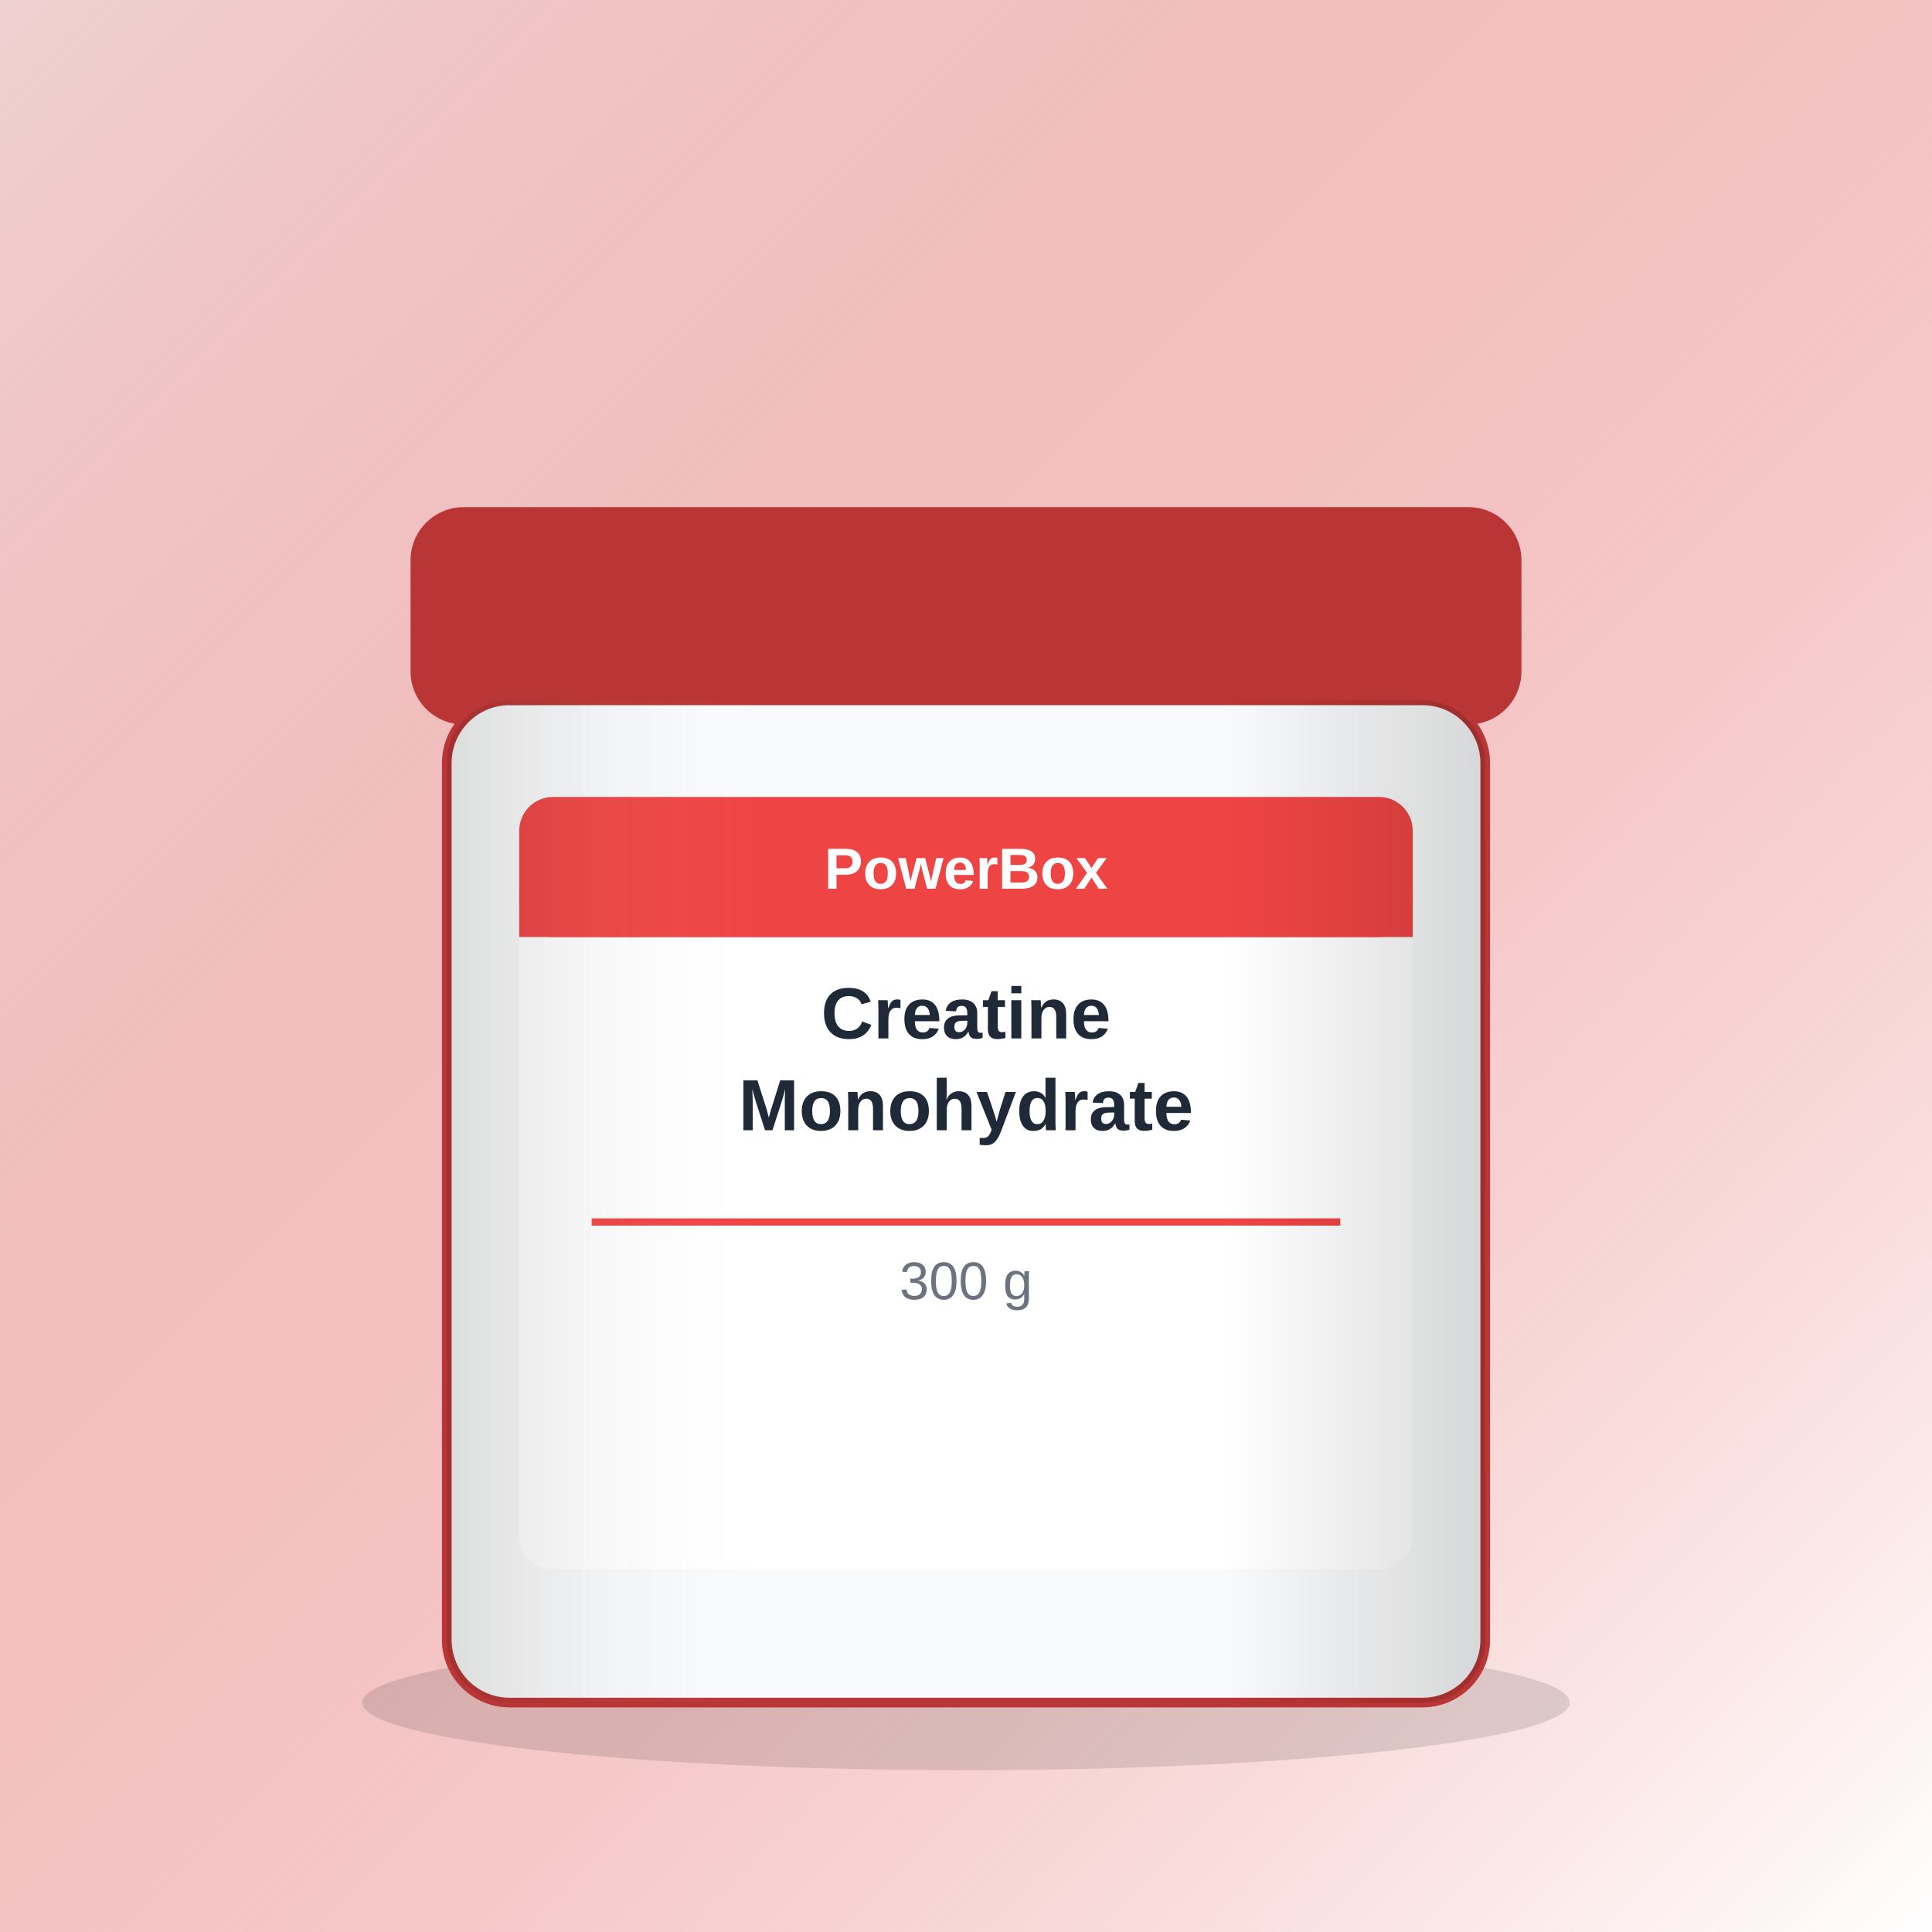
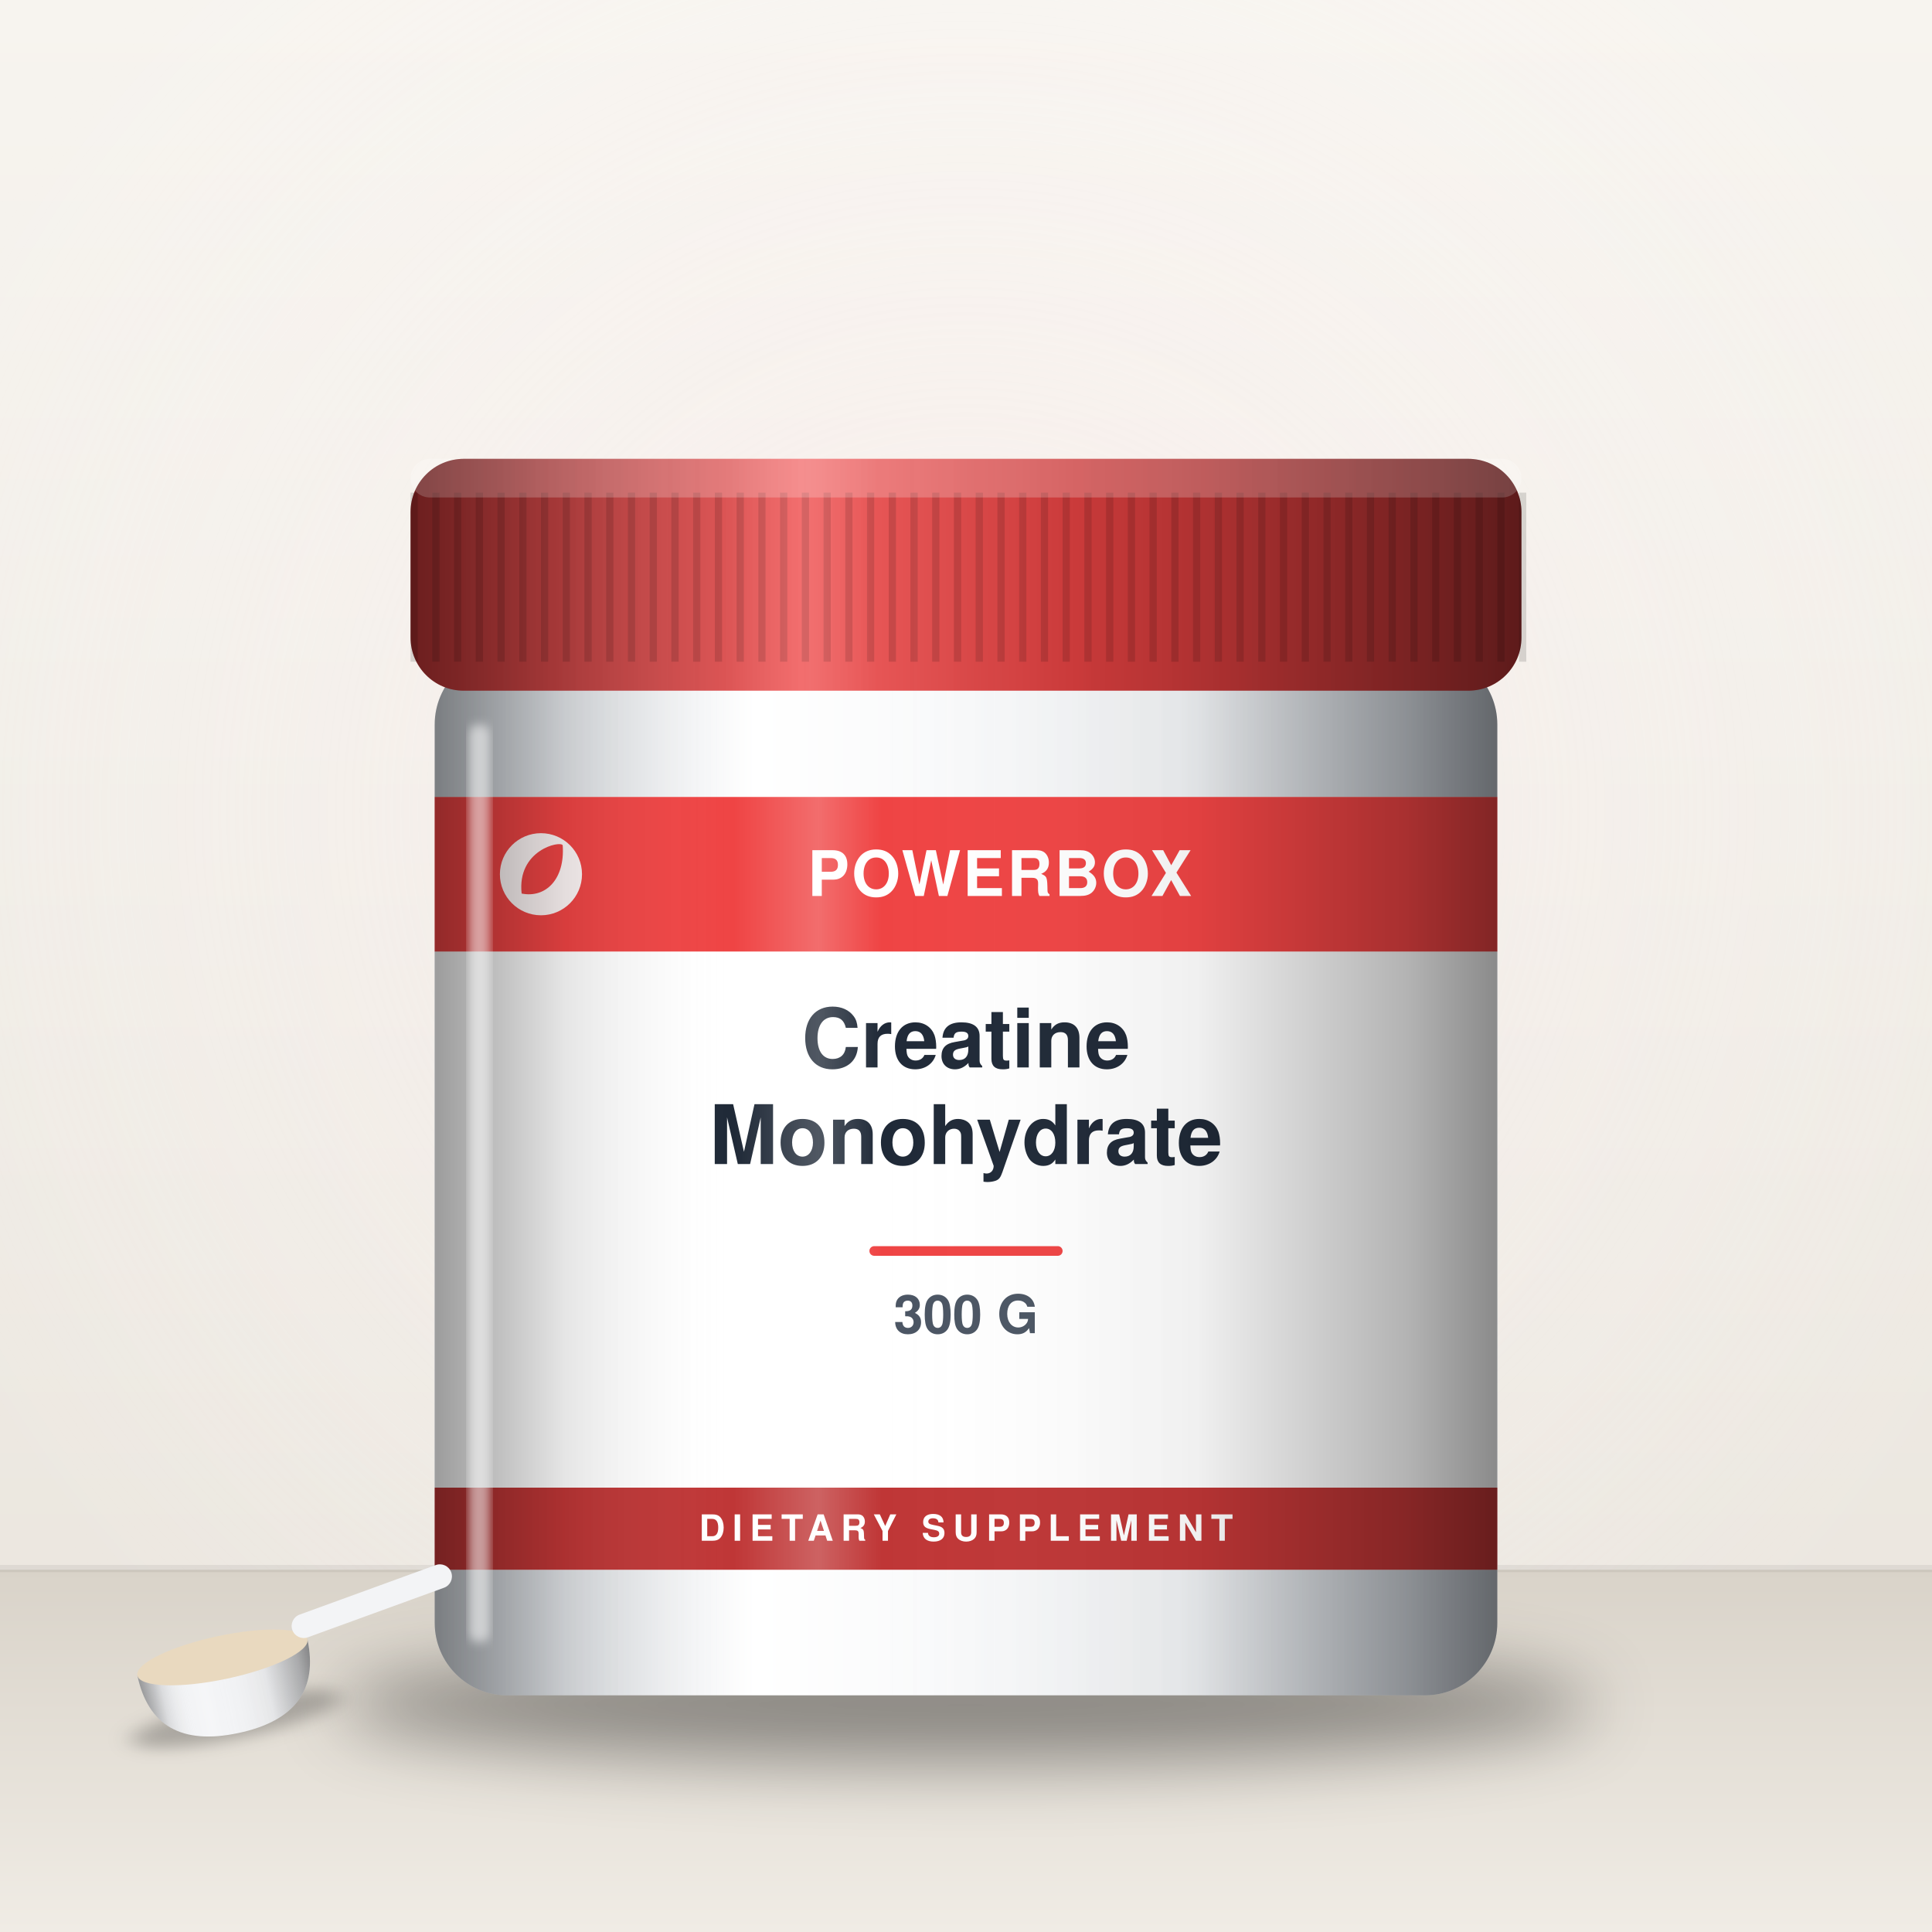
<svg xmlns="http://www.w3.org/2000/svg" viewBox="0 0 800 800" width="800" height="800" role="img" aria-label="Creatine Monohydrate">
  <defs>
-     <linearGradient id="g" x1="0" y1="0" x2="1" y2="1">
-       <stop offset="0" stop-color="#ef4444" stop-opacity=".18" />
-       <stop offset="1" stop-color="#ffffff" />
+     <linearGradient id="wall" x1="0" y1="0" x2="0" y2="1">
+       <stop offset="0" stop-color="#f7f4ef" />
+       <stop offset="1" stop-color="#e9e4dc" />
    </linearGradient>
-     <linearGradient id="s" x1="0" x2="1">
-       <stop offset="0" stop-color="#000" stop-opacity=".12" />
-       <stop offset=".3" stop-color="#fff" stop-opacity=".0" />
-       <stop offset=".75" stop-color="#000" stop-opacity=".0" />
-       <stop offset="1" stop-color="#000" stop-opacity=".14" />
+     <radialGradient id="glow" cx=".5" cy=".42" r=".6">
+       <stop offset="0" stop-color="#fdecec" stop-opacity=".55" />
+       <stop offset="1" stop-color="#fff" stop-opacity="0" />
+     </radialGradient>
+     <linearGradient id="floor" x1="0" y1="0" x2="0" y2="1">
+       <stop offset="0" stop-color="#d9d3c9" />
+       <stop offset="1" stop-color="#f0ece5" />
    </linearGradient>
+     <linearGradient id="cyl" x1="0" y1="0" x2="1" y2="0">
+       <stop offset="0" stop-color="#000" stop-opacity=".38" />
+       <stop offset=".12" stop-color="#000" stop-opacity=".10" />
+       <stop offset=".28" stop-color="#fff" stop-opacity=".0" />
+       <stop offset=".36" stop-color="#fff" stop-opacity=".22" />
+       <stop offset=".42" stop-color="#fff" stop-opacity=".0" />
+       <stop offset=".72" stop-color="#000" stop-opacity=".06" />
+       <stop offset=".92" stop-color="#000" stop-opacity=".30" />
+       <stop offset="1" stop-color="#000" stop-opacity=".45" />
+     </linearGradient>
+     <linearGradient id="cap" x1="0" y1="0" x2="1" y2="0">
+       <stop offset="0" stop-color="#832525" />
+       <stop offset=".35" stop-color="#f16060" />
+       <stop offset=".6" stop-color="#cb3939" />
+       <stop offset="1" stop-color="#772222" />
+     </linearGradient>
+     <linearGradient id="white" x1="0" y1="0" x2="1" y2="0">
+       <stop offset="0" stop-color="#c9ced4" />
+       <stop offset=".3" stop-color="#ffffff" />
+       <stop offset=".7" stop-color="#f1f3f5" />
+       <stop offset="1" stop-color="#b9bfc7" />
+     </linearGradient>
+     <linearGradient id="amber" x1="0" y1="0" x2="1" y2="0">
+       <stop offset="0" stop-color="#5b2a06" />
+       <stop offset=".3" stop-color="#c8741f" />
+       <stop offset=".7" stop-color="#a85a12" />
+       <stop offset="1" stop-color="#4a2105" />
+     </linearGradient>
+     <radialGradient id="soft" cx=".35" cy=".3" r=".8">
+       <stop offset="0" stop-color="#ffe9a8" />
+       <stop offset=".5" stop-color="#f0a827" />
+       <stop offset="1" stop-color="#b86a0a" />
+     </radialGradient>
+     <filter id="b14" x="-30%" y="-100%" width="160%" height="300%">
+       <feGaussianBlur stdDeviation="14" />
+     </filter>
+     <filter id="b4">
+       <feGaussianBlur stdDeviation="4" />
+     </filter>
+     <filter id="b2">
+       <feGaussianBlur stdDeviation="2" />
+     </filter>
  </defs>
-   <rect width="800" height="800" fill="url(#g)" />
-   <ellipse cx="400" cy="705" rx="250" ry="28" fill="#000" opacity=".12" />
-   <rect x="170" y="210" width="460" height="90" rx="22" fill="#ba3535" />
-   <rect x="185" y="290" width="430" height="415" rx="26" fill="#f9fafb" stroke="#ba3535" stroke-width="4" />
-   <rect x="215" y="330" width="370" height="320" rx="14" fill="#fff" />
-   <rect x="215" y="330" width="370" height="58" rx="14" fill="#EF4444" />
-   <rect x="215" y="370" width="370" height="18" fill="#EF4444" />
-   <text x="400.0" y="368" text-anchor="middle" font-family="Arial,Helvetica,sans-serif" font-weight="700" font-size="24" fill="#fff">PowerBox</text>
-   <text x="400.0" y="430" text-anchor="middle" font-family="Arial,Helvetica,sans-serif" font-weight="700" font-size="30" fill="#1f2937">Creatine</text>
-   <text x="400.0" y="468" text-anchor="middle" font-family="Arial,Helvetica,sans-serif" font-weight="700" font-size="30" fill="#1f2937">Monohydrate</text>
-   <line x1="245" y1="506" x2="555" y2="506" stroke="#EF4444" stroke-width="3" />
-   <text x="400.0" y="538" text-anchor="middle" font-family="Arial,Helvetica,sans-serif" font-size="22" fill="#6b7280">300 g</text>
-   <rect x="185" y="290" width="430" height="415" rx="26" fill="url(#s)" />
+   <rect width="800" height="800" fill="url(#wall)" />
+   <rect width="800" height="800" fill="url(#glow)" />
+   <rect y="650" width="800" height="150" fill="url(#floor)" />
+   <rect y="648" width="800" height="3" fill="#000" opacity=".06" />
+   <ellipse cx="400" cy="706" rx="260" ry="24" fill="#000" opacity=".38" filter="url(#b14)" />
+   <rect x="180" y="270" width="440" height="432" rx="30" fill="url(#white)" />
+   <clipPath id="tc">
+     <rect x="180" y="270" width="440" height="432" rx="30" />
+   </clipPath>
+   <g clip-path="url(#tc)">
+     <g>
+       <rect x="180" y="330" width="440" height="320" fill="#fff" />
+       <rect x="180" y="330" width="440" height="64" fill="#EF4444" />
+       <circle cx="224" cy="362" r="17" fill="#fff" opacity=".95" />
+       <path d="M216 370 C214 352 232 348 233 350 C234 364 226 372 216 370Z" fill="#EF4444" />
+       <text x="414.0" y="371" text-anchor="middle" font-family="'Helvetica Neue',Helvetica,Arial,sans-serif" font-weight="800" font-size="26" letter-spacing="1" fill="#fff">POWERBOX</text>
+       <text x="400.0" y="442" text-anchor="middle" font-family="'Helvetica Neue',Helvetica,Arial,sans-serif" font-weight="800" font-size="34" fill="#1f2937">Creatine</text>
+       <text x="400.0" y="482" text-anchor="middle" font-family="'Helvetica Neue',Helvetica,Arial,sans-serif" font-weight="800" font-size="34" fill="#1f2937">Monohydrate</text>
+       <rect x="360.0" y="516" width="80" height="4" rx="2" fill="#EF4444" />
+       <text x="400.0" y="552" text-anchor="middle" font-family="'Helvetica Neue',Helvetica,Arial,sans-serif" font-weight="600" font-size="22" fill="#4b5563">300 G</text>
+       <rect x="180" y="616" width="440" height="34" fill="#bf3636" />
+       <text x="400.0" y="638" text-anchor="middle" font-family="'Helvetica Neue',Helvetica,Arial,sans-serif" font-weight="700" font-size="15" letter-spacing="3" fill="#fff">DIETARY SUPPLEMENT</text>
+     </g>
+     <rect x="180" y="270" width="440" height="440" fill="url(#cyl)" />
+     <rect x="194" y="300" width="9" height="380" rx="4" fill="#fff" opacity=".55" filter="url(#b2)" />
+   </g>
+   <rect x="170" y="190" width="460" height="96" rx="22" fill="url(#cap)" />
+   <rect x="170" y="204" width="3" height="70" fill="#000" opacity=".13" />
+   <rect x="179" y="204" width="3" height="70" fill="#000" opacity=".13" />
+   <rect x="188" y="204" width="3" height="70" fill="#000" opacity=".13" />
+   <rect x="197" y="204" width="3" height="70" fill="#000" opacity=".13" />
+   <rect x="206" y="204" width="3" height="70" fill="#000" opacity=".13" />
+   <rect x="215" y="204" width="3" height="70" fill="#000" opacity=".13" />
+   <rect x="224" y="204" width="3" height="70" fill="#000" opacity=".13" />
+   <rect x="233" y="204" width="3" height="70" fill="#000" opacity=".13" />
+   <rect x="242" y="204" width="3" height="70" fill="#000" opacity=".13" />
+   <rect x="251" y="204" width="3" height="70" fill="#000" opacity=".13" />
+   <rect x="260" y="204" width="3" height="70" fill="#000" opacity=".13" />
+   <rect x="269" y="204" width="3" height="70" fill="#000" opacity=".13" />
+   <rect x="278" y="204" width="3" height="70" fill="#000" opacity=".13" />
+   <rect x="287" y="204" width="3" height="70" fill="#000" opacity=".13" />
+   <rect x="296" y="204" width="3" height="70" fill="#000" opacity=".13" />
+   <rect x="305" y="204" width="3" height="70" fill="#000" opacity=".13" />
+   <rect x="314" y="204" width="3" height="70" fill="#000" opacity=".13" />
+   <rect x="323" y="204" width="3" height="70" fill="#000" opacity=".13" />
+   <rect x="332" y="204" width="3" height="70" fill="#000" opacity=".13" />
+   <rect x="341" y="204" width="3" height="70" fill="#000" opacity=".13" />
+   <rect x="350" y="204" width="3" height="70" fill="#000" opacity=".13" />
+   <rect x="359" y="204" width="3" height="70" fill="#000" opacity=".13" />
+   <rect x="368" y="204" width="3" height="70" fill="#000" opacity=".13" />
+   <rect x="377" y="204" width="3" height="70" fill="#000" opacity=".13" />
+   <rect x="386" y="204" width="3" height="70" fill="#000" opacity=".13" />
+   <rect x="395" y="204" width="3" height="70" fill="#000" opacity=".13" />
+   <rect x="404" y="204" width="3" height="70" fill="#000" opacity=".13" />
+   <rect x="413" y="204" width="3" height="70" fill="#000" opacity=".13" />
+   <rect x="422" y="204" width="3" height="70" fill="#000" opacity=".13" />
+   <rect x="431" y="204" width="3" height="70" fill="#000" opacity=".13" />
+   <rect x="440" y="204" width="3" height="70" fill="#000" opacity=".13" />
+   <rect x="449" y="204" width="3" height="70" fill="#000" opacity=".13" />
+   <rect x="458" y="204" width="3" height="70" fill="#000" opacity=".13" />
+   <rect x="467" y="204" width="3" height="70" fill="#000" opacity=".13" />
+   <rect x="476" y="204" width="3" height="70" fill="#000" opacity=".13" />
+   <rect x="485" y="204" width="3" height="70" fill="#000" opacity=".13" />
+   <rect x="494" y="204" width="3" height="70" fill="#000" opacity=".13" />
+   <rect x="503" y="204" width="3" height="70" fill="#000" opacity=".13" />
+   <rect x="512" y="204" width="3" height="70" fill="#000" opacity=".13" />
+   <rect x="521" y="204" width="3" height="70" fill="#000" opacity=".13" />
+   <rect x="530" y="204" width="3" height="70" fill="#000" opacity=".13" />
+   <rect x="539" y="204" width="3" height="70" fill="#000" opacity=".13" />
+   <rect x="548" y="204" width="3" height="70" fill="#000" opacity=".13" />
+   <rect x="557" y="204" width="3" height="70" fill="#000" opacity=".13" />
+   <rect x="566" y="204" width="3" height="70" fill="#000" opacity=".13" />
+   <rect x="575" y="204" width="3" height="70" fill="#000" opacity=".13" />
+   <rect x="584" y="204" width="3" height="70" fill="#000" opacity=".13" />
+   <rect x="593" y="204" width="3" height="70" fill="#000" opacity=".13" />
+   <rect x="602" y="204" width="3" height="70" fill="#000" opacity=".13" />
+   <rect x="611" y="204" width="3" height="70" fill="#000" opacity=".13" />
+   <rect x="620" y="204" width="3" height="70" fill="#000" opacity=".13" />
+   <rect x="629" y="204" width="3" height="70" fill="#000" opacity=".13" />
+   <rect x="170" y="190" width="460" height="16" rx="8" fill="#fff" opacity=".22" />
+   <rect x="170" y="190" width="460" height="96" rx="22" fill="url(#cyl)" opacity=".45" />
+   <g transform="translate(95 700) rotate(-12)">
+     <ellipse cx="0" cy="12" rx="44" ry="8" fill="#000" opacity=".25" filter="url(#b4)" />
+     <path d="M-36 -14 Q-36 18 0 18 Q36 18 36 -14Z" fill="#f3f4f6" />
+     <path d="M-36 -14 Q-36 18 0 18 Q36 18 36 -14Z" fill="url(#cyl)" />
+     <ellipse cx="0" cy="-14" rx="36" ry="9" fill="#e9d9bf" />
+     <rect x="30" y="-24" width="70" height="10" rx="5" fill="#f3f4f6" transform="rotate(-8 30 -24)" />
+   </g>
</svg>
